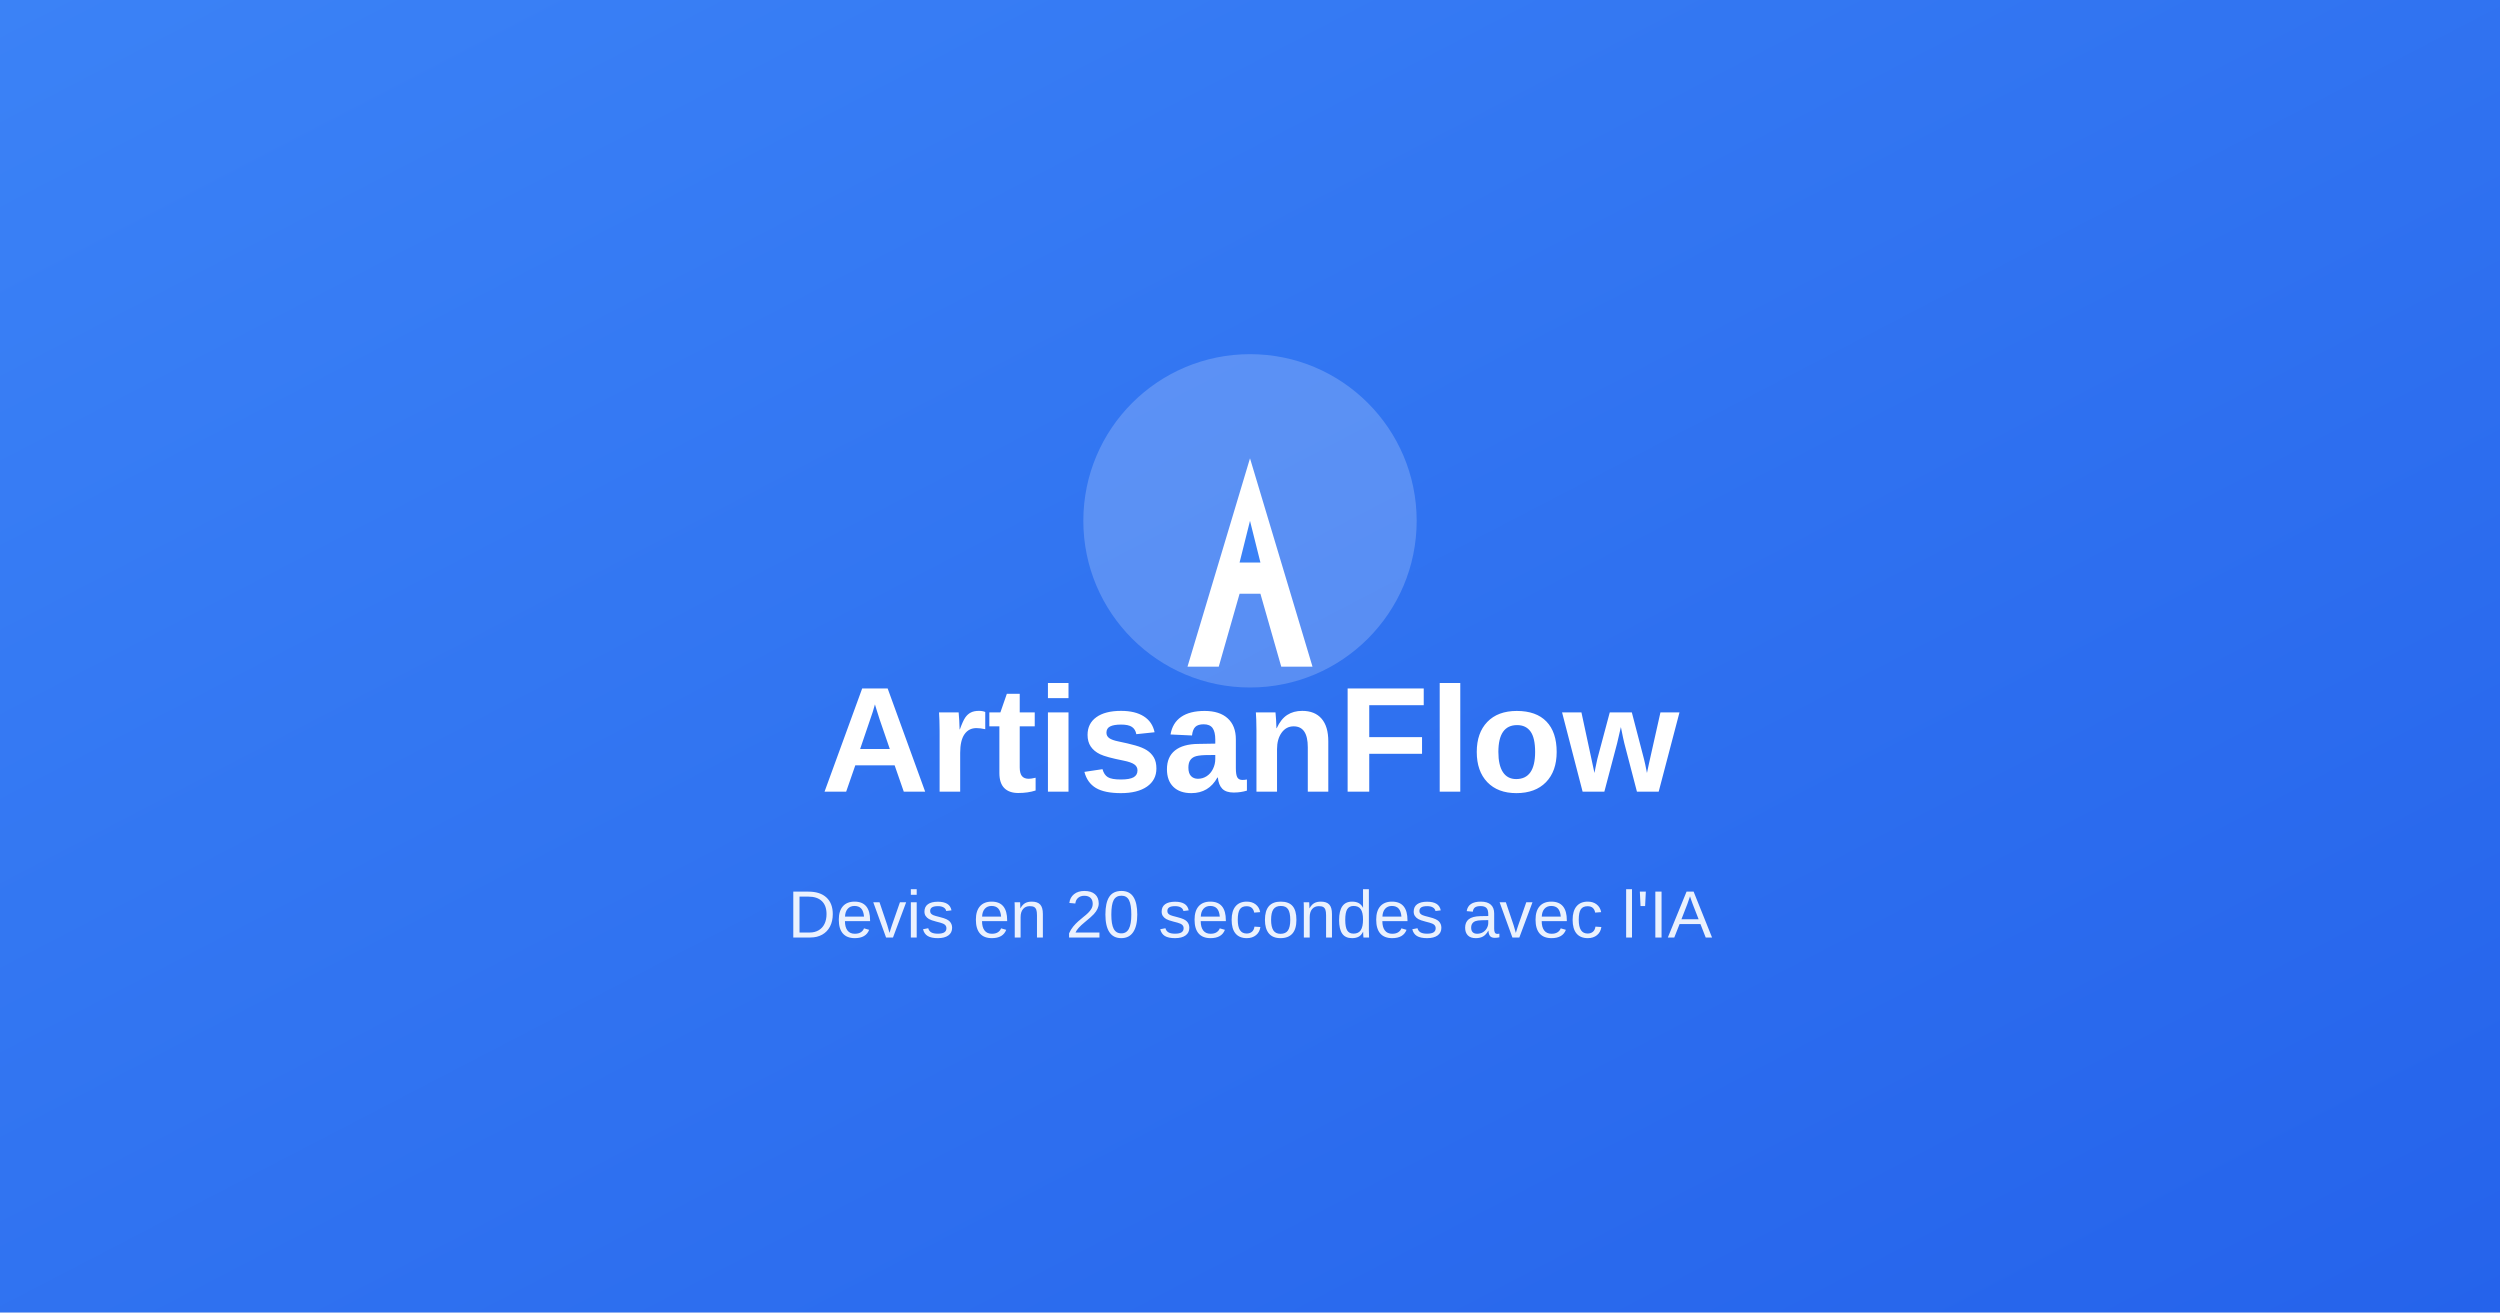
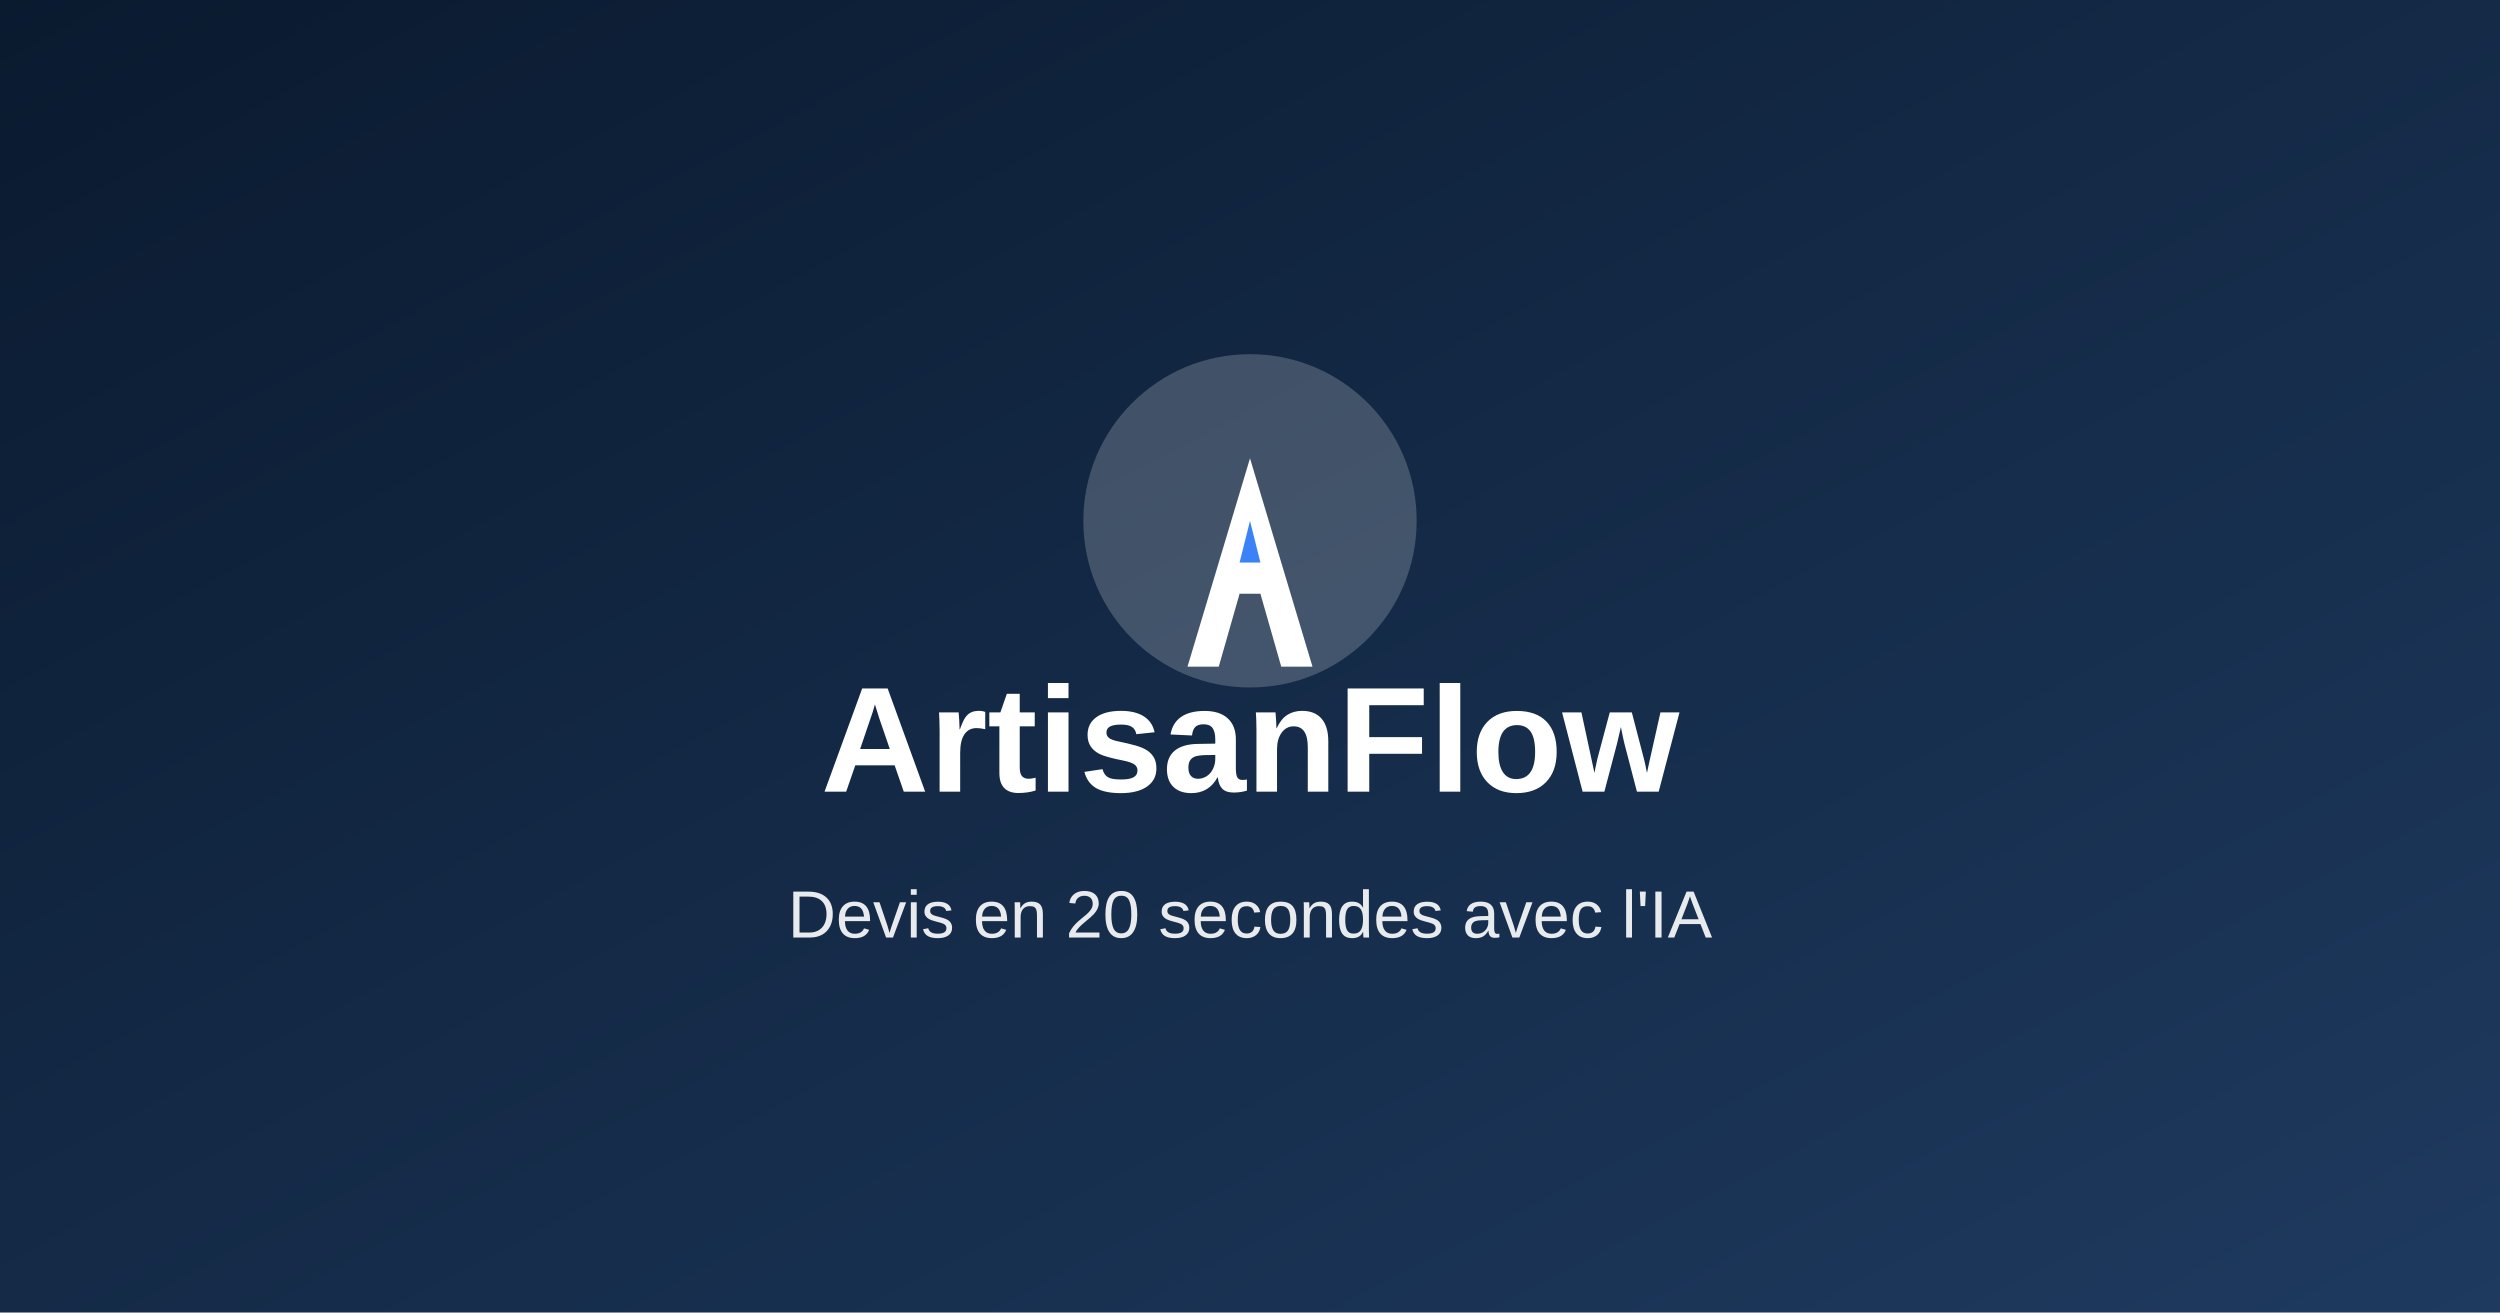
<svg xmlns="http://www.w3.org/2000/svg" width="1200" height="630" viewBox="0 0 1200 630">
  <defs>
    <linearGradient id="bgGradient" x1="0%" y1="0%" x2="100%" y2="100%">
-       <stop offset="0%" style="stop-color:#3B82F6;stop-opacity:1" />
-       <stop offset="100%" style="stop-color:#2563EB;stop-opacity:1" />
+       <stop offset="0%" style="stop-color:#0A1A2F;stop-opacity:1" />
+       <stop offset="100%" style="stop-color:#1E3A5F;stop-opacity:1" />
    </linearGradient>
  </defs>
  <rect width="1200" height="630" fill="url(#bgGradient)" />
  <g transform="translate(600, 250)">
    <circle cx="0" cy="0" r="80" fill="white" opacity="0.2" />
    <g transform="translate(-50, -50)">
      <path d="M 50 20 L 20 120 L 35 120 L 45 85 L 55 85 L 65 120 L 80 120 Z" fill="white" />
      <path d="M 45 70 L 50 50 L 55 70 Z" fill="#3B82F6" />
    </g>
  </g>
  <text x="600" y="380" font-family="Arial, sans-serif" font-size="72" font-weight="bold" fill="white" text-anchor="middle">
    ArtisanFlow
  </text>
  <text x="600" y="450" font-family="Arial, sans-serif" font-size="32" fill="rgba(255,255,255,0.9)" text-anchor="middle">
    Devis en 20 secondes avec l'IA
  </text>
</svg>
